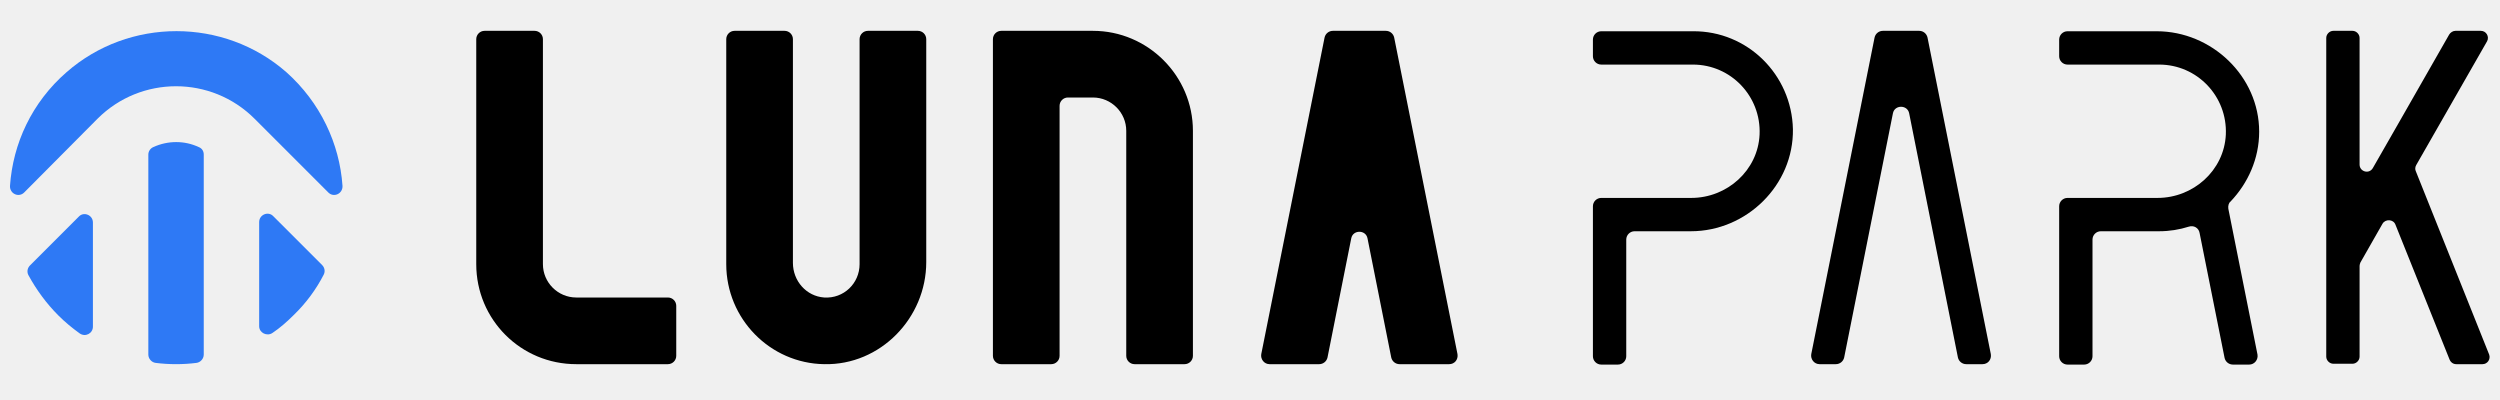
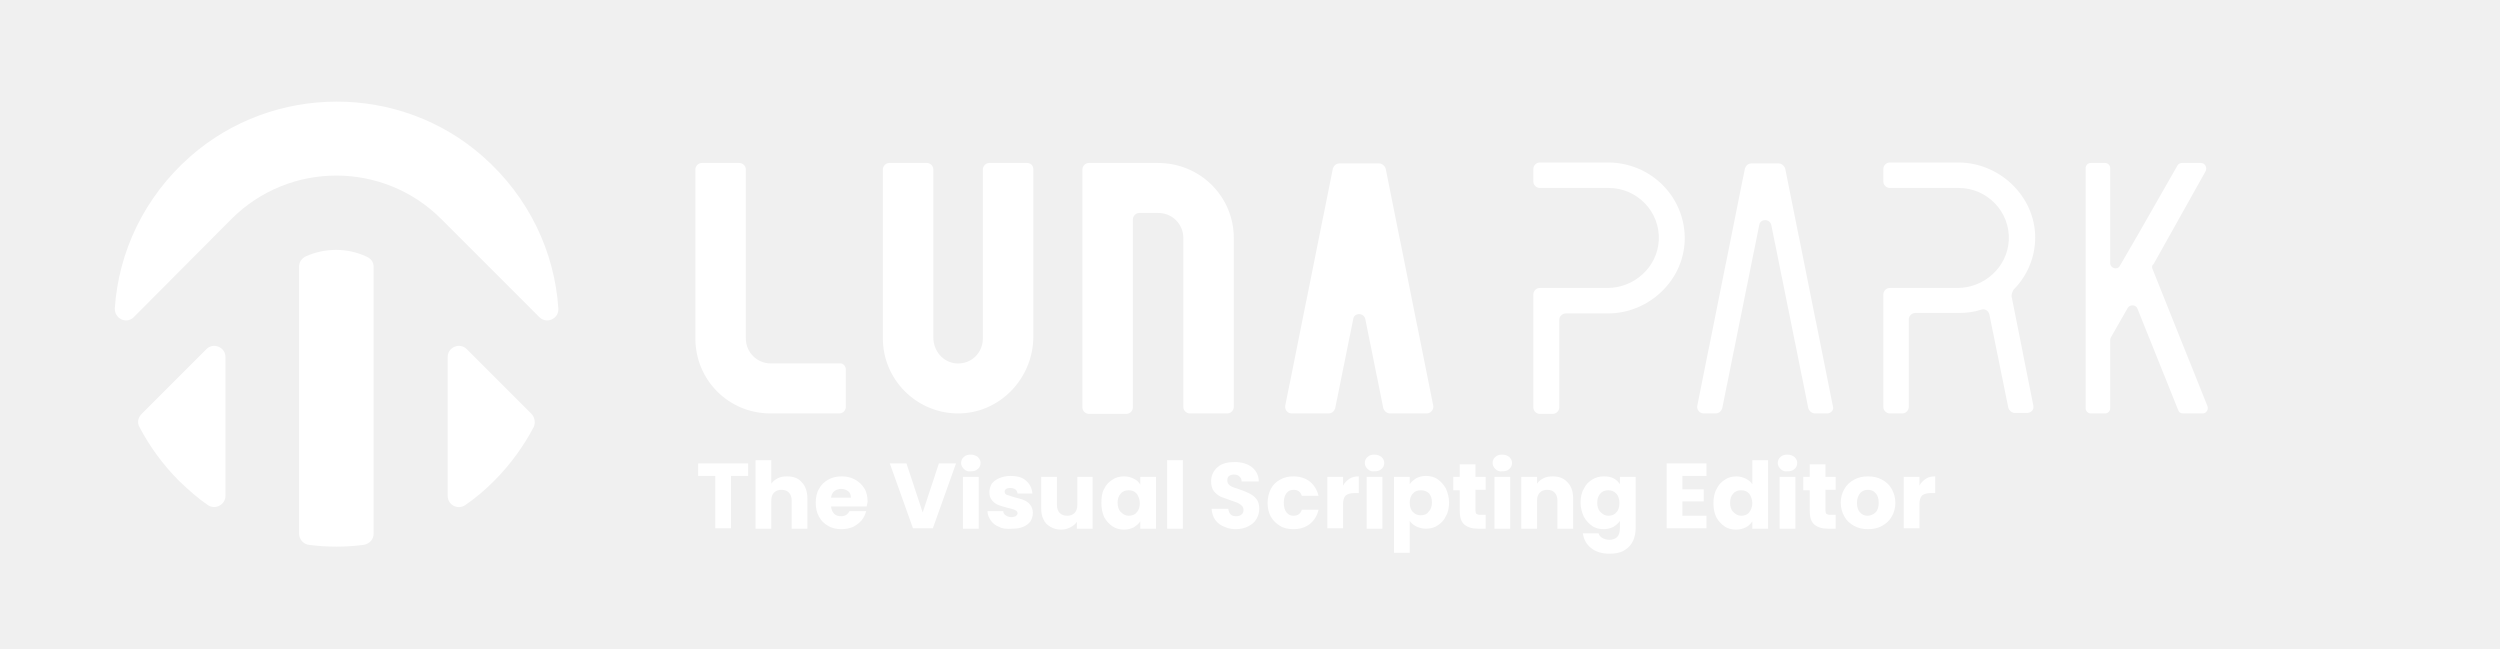
- <svg xmlns="http://www.w3.org/2000/svg" version="1.1" id="Calque_1" x="0px" y="0px" viewBox="0 0 600 96" style="enable-background:new 0 0 600 96;" xml:space="preserve">
+ <svg xmlns="http://www.w3.org/2000/svg" version="1.1" id="Calque_1" x="0px" y="0px" viewBox="0 0 540 140" style="enable-background:new 0 0 540 140;" xml:space="preserve">
  <style type="text/css">
- 	.st0{fill:#2E79F5;}
+ 	.st0{fill:#FFFFFF;}
+ 	.st1{enable-background:new    ;}
</style>
  <g>
-     <g>
-       <path d="M430.3,31c0.2,13.4-11.1,24.5-24.5,24.5h-13.5c-1.1,0-2,0.9-2,2v28c0,1.1-0.9,2-2,2h-4c-1.1,0-2-0.9-2-2v-36    c0-1.1,0.9-2,2-2h21.6c8.6,0,16-6.6,16.4-15.2c0.4-9.2-6.9-16.8-16-16.8h-22c-1.1,0-2-0.9-2-2v-4c0-1.1,0.9-2,2-2h22    C419.4,7.4,430,17.9,430.3,31z" />
-       <path d="M534.8,50.1l7,35c0.2,1.2-0.7,2.4-2,2.4h-3.9c-1,0-1.8-0.7-2-1.6l-6-30c-0.2-1.2-1.4-1.9-2.6-1.5    c-2.2,0.7-4.6,1.1-7.1,1.1h-14c-1.1,0-2,0.9-2,2v28c0,1.1-0.9,2-2,2h-4c-1.1,0-2-0.9-2-2v-36c0-1.1,0.9-2,2-2h21.6    c8.6,0,16-6.6,16.4-15.2c0.4-9.2-6.9-16.8-16-16.8h-22c-1.1,0-2-0.9-2-2v-4c0-1.1,0.9-2,2-2h21.4c13.2,0,24.6,10.8,24.6,24.1    c0,6.5-2.7,12.4-6.9,16.8C534.9,48.7,534.7,49.4,534.8,50.1z" />
-       <path d="M475.8,87.4h-3.9c-1,0-1.8-0.7-2-1.6l-11.7-58.6c-0.4-2.1-3.5-2.1-3.9,0l-11.7,58.6c-0.2,0.9-1,1.6-2,1.6h-3.9    c-1.3,0-2.2-1.2-2-2.4l15.2-76c0.2-0.9,1-1.6,2-1.6h8.7c1,0,1.8,0.7,2,1.6l15.2,76C478,86.3,477.1,87.4,475.8,87.4z" />
-       <path d="M579.8,41.1l17.6,44c0.4,1.1-0.4,2.3-1.6,2.3h-6.3c-0.7,0-1.3-0.4-1.6-1.1l-13-32.4c-0.5-1.3-2.4-1.4-3.1-0.2l-5.3,9.3    c-0.1,0.3-0.2,0.5-0.2,0.8v21.8c0,0.9-0.8,1.7-1.7,1.7H560c-0.9,0-1.7-0.8-1.7-1.7V9.1c0-0.9,0.8-1.7,1.7-1.7h4.6    c0.9,0,1.7,0.8,1.7,1.7v30.4c0,1.7,2.3,2.4,3.2,0.8l0,0l5.9-10.3l12.4-21.7c0.3-0.5,0.9-0.9,1.5-0.9h6.1c1.3,0,2.1,1.4,1.5,2.5    l-17,29.7C579.6,40.1,579.6,40.7,579.8,41.1z" />
-       <path d="M162.3,73.4v12c0,1.1-0.9,2-2,2h-22c-13.3,0-24-10.7-24-24v-54c0-1.1,0.9-2,2-2h12c1.1,0,2,0.9,2,2v54c0,4.4,3.6,8,8,8h22    C161.4,71.4,162.3,72.3,162.3,73.4z" />
-       <path d="M222.3,9.4v53.5c0,13.4-11,24.8-24.5,24.5c-13-0.2-23.5-10.9-23.5-24v-54c0-1.1,0.9-2,2-2h12c1.1,0,2,0.9,2,2v53.7    c0,4.3,3.2,8,7.5,8.3c4.7,0.3,8.5-3.4,8.5-8v-54c0-1.1,0.9-2,2-2h12C221.4,7.4,222.3,8.3,222.3,9.4z" />
-       <path d="M286.3,31.4v54c0,1.1-0.9,2-2,2h-12c-1.1,0-2-0.9-2-2v-54c0-4.4-3.6-8-8-8h-6c-1.1,0-2,0.9-2,2v60c0,1.1-0.9,2-2,2h-12    c-1.1,0-2-0.9-2-2v-76c0-1.1,0.9-2,2-2h22C275.5,7.4,286.3,18.2,286.3,31.4z" />
-       <path d="M347.8,87.4h-11.9c-1,0-1.8-0.7-2-1.6l-5.7-28.6c-0.4-2.1-3.5-2.1-3.9,0l-5.7,28.6c-0.2,0.9-1,1.6-2,1.6h-11.9    c-1.3,0-2.2-1.2-2-2.4l15.2-76c0.2-0.9,1-1.6,2-1.6h12.7c1,0,1.8,0.7,2,1.6l15.2,76C350,86.3,349.1,87.4,347.8,87.4z" />
-     </g>
+     <path class="st0" d="M120.6,66.6c0.2,2.2-2.5,3.5-4.1,1.9L95.3,47.3c-12.5-12.5-32.8-12.5-45.3,0L28.9,68.5   c-1.6,1.6-4.2,0.3-4.1-1.9c0.8-12.1,6.3-24,16.3-32.8c18-15.8,45.3-15.8,63.2,0C114.3,42.6,119.8,54.5,120.6,66.6z" />
+     <path class="st0" d="M48.7,77.1v30c0,1.9-2.2,3.1-3.8,2c-2.2-1.5-4.2-3.3-6.2-5.2c-3.5-3.5-6.4-7.5-8.6-11.7   c-0.5-0.9-0.3-2,0.5-2.8l14-14C46.1,73.9,48.7,75,48.7,77.1z" />
+     <path class="st0" d="M80.7,57.6v57.7c0,1.2-0.9,2.2-2.2,2.4c-3.9,0.5-7.8,0.5-11.7,0c-1.2-0.1-2.2-1.2-2.2-2.4V57.6   c0-1,0.6-1.8,1.4-2.2c4.2-1.9,9-1.9,13.1,0C80.1,55.8,80.7,56.6,80.7,57.6z" />
+     <path class="st0" d="M114.8,89.4c0.7,0.7,0.9,1.9,0.5,2.8c-2.2,4.2-5.1,8.2-8.6,11.7c-1.9,1.9-4,3.7-6.2,5.2c-1.6,1.1-3.8,0-3.8-2   v-30c0-2.1,2.6-3.2,4.1-1.7L114.8,89.4z" />
  </g>
  <g>
-     <path class="st0" d="M82.2,44.6c0.1,1.9-2.1,2.9-3.4,1.6L61.1,28.5c-10.4-10.4-27.3-10.4-37.7,0L5.8,46.2c-1.3,1.3-3.5,0.3-3.4-1.6   c0.7-10.1,5.2-20,13.6-27.3c15-13.1,37.7-13.1,52.7,0C76.9,24.6,81.5,34.5,82.2,44.6z" />
-     <path class="st0" d="M22.3,53.4v25c0,1.6-1.8,2.6-3.2,1.6c-1.8-1.3-3.5-2.7-5.1-4.3c-2.9-2.9-5.3-6.2-7.2-9.7   c-0.4-0.8-0.2-1.7,0.4-2.3L18.9,52C20.1,50.7,22.3,51.6,22.3,53.4z" />
-     <path class="st0" d="M48.9,37.1v48c0,1-0.8,1.9-1.8,2c-3.2,0.4-6.5,0.4-9.7,0c-1-0.1-1.8-1-1.8-2v-48c0-0.8,0.5-1.5,1.2-1.8   c3.5-1.6,7.5-1.6,10.9,0C48.5,35.6,48.9,36.3,48.9,37.1z" />
-     <path class="st0" d="M77.3,63.6c0.6,0.6,0.8,1.5,0.4,2.3c-1.8,3.5-4.2,6.8-7.2,9.7c-1.6,1.6-3.3,3.1-5.1,4.3   c-1.3,0.9-3.2,0-3.2-1.6v-25c0-1.8,2.2-2.7,3.4-1.4L77.3,63.6z" />
+     <path class="st0" d="M363.9,51.1c0.2,9.1-7.5,16.6-16.6,16.6h-9.1c-0.7,0-1.4,0.6-1.4,1.4V88c0,0.7-0.6,1.4-1.4,1.4h-2.8   c-0.7,0-1.4-0.6-1.4-1.4V63.6c0-0.7,0.6-1.4,1.4-1.4h14.6c5.8,0,10.8-4.5,11.1-10.3c0.3-6.2-4.7-11.3-10.8-11.3h-14.9   c-0.7,0-1.4-0.6-1.4-1.4v-2.7c0-0.7,0.6-1.4,1.4-1.4h14.9C356.5,35.2,363.7,42.3,363.9,51.1z" />
+     <path class="st0" d="M434.5,64l4.7,23.6c0.2,0.9-0.5,1.6-1.4,1.6h-2.6c-0.6,0-1.2-0.5-1.4-1.1l-4.1-20.2c-0.2-0.8-1-1.3-1.8-1   c-1.5,0.5-3.1,0.7-4.8,0.7h-9.4c-0.7,0-1.4,0.6-1.4,1.4v18.9c0,0.7-0.6,1.4-1.4,1.4h-2.7c-0.7,0-1.4-0.6-1.4-1.4V63.6   c0-0.7,0.6-1.4,1.4-1.4h14.6c5.8,0,10.8-4.5,11.1-10.3c0.3-6.2-4.7-11.3-10.8-11.3h-14.9c-0.7,0-1.4-0.6-1.4-1.4v-2.7   c0-0.7,0.6-1.4,1.4-1.4H423c8.9,0,16.6,7.3,16.6,16.2c0,4.4-1.8,8.4-4.7,11.3C434.6,63.2,434.5,63.6,434.5,64z" />
+     <path class="st0" d="M394.7,89.3H392c-0.6,0-1.2-0.5-1.4-1.1l-8-39.6c-0.3-1.4-2.4-1.4-2.6,0l-8,39.6c-0.2,0.6-0.7,1.1-1.4,1.1H368   c-0.9,0-1.5-0.8-1.4-1.6l10.3-51.3c0.2-0.6,0.7-1.1,1.4-1.1h5.9c0.6,0,1.2,0.5,1.4,1.1l10.3,51.3C396.2,88.5,395.5,89.3,394.7,89.3   z" />
+     <path class="st0" d="M464.9,58l11.9,29.7c0.3,0.7-0.2,1.6-1,1.6h-4.3c-0.5,0-0.9-0.3-1-0.7l-8.8-21.9c-0.3-0.9-1.6-1-2.1-0.2   l-3.6,6.3c-0.1,0.2-0.2,0.4-0.2,0.6v14.8c0,0.6-0.5,1.1-1.1,1.1h-3.1c-0.6,0-1.1-0.5-1.1-1.1V36.3c0-0.6,0.5-1.1,1.1-1.1h3.1   c0.6,0,1.1,0.5,1.1,1.1v20.5c0,1.2,1.6,1.6,2.1,0.6l0,0l4-6.9l8.4-14.7c0.2-0.4,0.6-0.6,1-0.6h4.1c0.9,0,1.4,1,1,1.8l-11.2,20   C464.8,57.3,464.8,57.7,464.9,58z" />
+     <path class="st0" d="M182.7,79.8v8.1c0,0.7-0.6,1.4-1.4,1.4h-14.9c-9,0-16.2-7.2-16.2-16.2V36.6c0-0.7,0.6-1.4,1.4-1.4h8.1   c0.7,0,1.4,0.6,1.4,1.4v36.5c0,3,2.4,5.4,5.4,5.4h14.9C182.1,78.4,182.7,79.1,182.7,79.8z" />
+     <path class="st0" d="M223.2,36.6v36.1c0,9.1-7.4,16.8-16.6,16.6c-8.8-0.2-15.9-7.4-15.9-16.2V36.6c0-0.7,0.6-1.4,1.4-1.4h8.1   c0.7,0,1.4,0.6,1.4,1.4v36.3c0,2.9,2.1,5.4,5,5.6c3.2,0.2,5.7-2.3,5.7-5.4V36.6c0-0.7,0.6-1.4,1.4-1.4h8.1   C222.7,35.2,223.2,35.8,223.2,36.6z" />
+     <path class="st0" d="M266.5,51.4v36.5c0,0.7-0.6,1.4-1.4,1.4H257c-0.7,0-1.4-0.6-1.4-1.4V51.4c0-3-2.4-5.4-5.4-5.4h-4.1   c-0.7,0-1.4,0.6-1.4,1.4V88c0,0.7-0.6,1.4-1.4,1.4h-8.1c-0.7,0-1.4-0.6-1.4-1.4V36.6c0-0.7,0.6-1.4,1.4-1.4h14.9   C259.3,35.2,266.5,42.5,266.5,51.4z" />
+     <path class="st0" d="M308.2,89.3h-8c-0.6,0-1.2-0.5-1.4-1.1l-3.9-19.3c-0.3-1.4-2.4-1.4-2.6,0l-3.9,19.3c-0.2,0.6-0.7,1.1-1.4,1.1   h-8c-0.9,0-1.5-0.8-1.4-1.6l10.3-51.3c0.2-0.6,0.7-1.1,1.4-1.1h8.6c0.6,0,1.2,0.5,1.4,1.1l10.3,51.3   C309.7,88.5,309,89.3,308.2,89.3z" />
+   </g>
+   <g class="st1">
+     <path class="st0" d="M161.6,100.1v2.7h-3.7v11.3h-3.4v-11.3h-3.7v-2.7H161.6z" />
+     <path class="st0" d="M173.2,104.2c0.8,0.8,1.2,2,1.2,3.5v6.5H171v-6.1c0-0.7-0.2-1.3-0.6-1.7s-0.9-0.6-1.6-0.6s-1.2,0.2-1.6,0.6   c-0.4,0.4-0.6,1-0.6,1.7v6.1h-3.4V99.4h3.4v5.1c0.3-0.5,0.8-0.9,1.4-1.2s1.3-0.4,2-0.4C171.4,102.9,172.5,103.3,173.2,104.2z" />
+     <path class="st0" d="M187.2,109.4h-7.7c0.1,0.7,0.3,1.2,0.7,1.6c0.4,0.4,0.9,0.5,1.5,0.5c0.9,0,1.4-0.4,1.8-1.1h3.6   c-0.2,0.7-0.5,1.4-1,2c-0.5,0.6-1.1,1-1.8,1.4c-0.7,0.3-1.6,0.5-2.5,0.5c-1.1,0-2.1-0.2-2.9-0.7c-0.9-0.5-1.5-1.1-2-2   c-0.5-0.9-0.7-1.9-0.7-3s0.2-2.2,0.7-3c0.5-0.9,1.1-1.5,2-2c0.9-0.5,1.8-0.7,2.9-0.7c1.1,0,2,0.2,2.9,0.7s1.5,1.1,2,1.9   s0.7,1.8,0.7,2.9C187.3,108.7,187.3,109.1,187.2,109.4z M183.8,107.5c0-0.6-0.2-1.1-0.6-1.4c-0.4-0.3-0.9-0.5-1.5-0.5   c-0.6,0-1.1,0.2-1.5,0.5c-0.4,0.3-0.6,0.8-0.7,1.4H183.8z" />
+     <path class="st0" d="M206.5,100.1l-5,14h-4.3l-5-14h3.6l3.5,10.6l3.5-10.6H206.5z" />
+     <path class="st0" d="M208.2,101.3c-0.4-0.4-0.6-0.8-0.6-1.3c0-0.5,0.2-1,0.6-1.3c0.4-0.4,0.9-0.5,1.5-0.5c0.6,0,1.1,0.2,1.5,0.5   c0.4,0.4,0.6,0.8,0.6,1.3c0,0.5-0.2,1-0.6,1.3c-0.4,0.4-0.9,0.5-1.5,0.5C209.1,101.9,208.6,101.7,208.2,101.3z M211.4,103v11.2   h-3.4V103H211.4z" />
+     <path class="st0" d="M215.8,113.8c-0.8-0.3-1.4-0.8-1.8-1.4s-0.7-1.2-0.7-2h3.4c0,0.4,0.2,0.7,0.5,0.9c0.3,0.2,0.7,0.4,1.2,0.4   c0.4,0,0.8-0.1,1-0.2c0.2-0.2,0.4-0.4,0.4-0.6c0-0.3-0.2-0.6-0.5-0.7c-0.3-0.2-0.9-0.3-1.6-0.5c-0.8-0.2-1.5-0.4-2-0.6   c-0.5-0.2-1-0.5-1.4-1s-0.6-1-0.6-1.8c0-0.6,0.2-1.2,0.5-1.8c0.4-0.5,0.9-0.9,1.6-1.2c0.7-0.3,1.5-0.5,2.5-0.5c1.4,0,2.5,0.3,3.3,1   c0.8,0.7,1.3,1.6,1.4,2.8h-3.2c-0.1-0.4-0.2-0.7-0.5-0.9c-0.3-0.2-0.7-0.3-1.1-0.3c-0.4,0-0.7,0.1-0.9,0.2   c-0.2,0.2-0.3,0.4-0.3,0.6c0,0.3,0.2,0.6,0.5,0.7s0.9,0.3,1.6,0.5c0.8,0.2,1.5,0.4,2,0.6s1,0.5,1.4,1c0.4,0.5,0.6,1.1,0.6,1.8   c0,0.7-0.2,1.2-0.5,1.8c-0.4,0.5-0.9,0.9-1.6,1.2c-0.7,0.3-1.5,0.4-2.4,0.4C217.4,114.3,216.5,114.2,215.8,113.8z" />
+     <path class="st0" d="M236,103v11.2h-3.4v-1.5c-0.3,0.5-0.8,0.9-1.4,1.2c-0.6,0.3-1.2,0.5-2,0.5c-0.9,0-1.6-0.2-2.3-0.6   c-0.7-0.4-1.2-0.9-1.5-1.6c-0.4-0.7-0.5-1.6-0.5-2.5V103h3.4v6.1c0,0.7,0.2,1.3,0.6,1.7c0.4,0.4,0.9,0.6,1.6,0.6   c0.7,0,1.2-0.2,1.6-0.6c0.4-0.4,0.6-1,0.6-1.7V103H236z" />
+     <path class="st0" d="M238.5,105.6c0.4-0.9,1-1.5,1.8-2c0.7-0.5,1.6-0.7,2.5-0.7c0.8,0,1.5,0.2,2.1,0.5s1.1,0.7,1.4,1.3V103h3.4   v11.2h-3.4v-1.6c-0.3,0.5-0.8,0.9-1.4,1.3c-0.6,0.3-1.3,0.5-2.1,0.5c-0.9,0-1.7-0.2-2.5-0.7c-0.7-0.5-1.3-1.1-1.8-2   c-0.4-0.9-0.6-1.9-0.6-3S238,106.4,238.5,105.6z M245.5,106.6c-0.5-0.5-1-0.7-1.7-0.7s-1.3,0.2-1.7,0.7c-0.5,0.5-0.7,1.2-0.7,2   s0.2,1.5,0.7,2c0.5,0.5,1,0.8,1.7,0.8s1.3-0.2,1.7-0.7c0.5-0.5,0.7-1.2,0.7-2S245.9,107.1,245.5,106.6z" />
+     <path class="st0" d="M255.5,99.4v14.8h-3.4V99.4H255.5z" />
+     <path class="st0" d="M264.5,113.8c-0.8-0.3-1.5-0.8-2-1.5s-0.7-1.4-0.8-2.4h3.6c0.1,0.5,0.2,0.9,0.5,1.2c0.3,0.3,0.7,0.4,1.2,0.4   c0.5,0,0.9-0.1,1.2-0.4c0.3-0.2,0.4-0.6,0.4-1c0-0.3-0.1-0.6-0.4-0.9c-0.2-0.2-0.5-0.4-0.9-0.6c-0.3-0.1-0.8-0.3-1.4-0.5   c-0.9-0.3-1.6-0.6-2.2-0.8c-0.6-0.3-1.1-0.7-1.5-1.2c-0.4-0.5-0.6-1.3-0.6-2.1c0-1.3,0.5-2.3,1.4-3.1s2.2-1.1,3.7-1.1   c1.5,0,2.8,0.4,3.7,1.1c0.9,0.7,1.5,1.8,1.5,3.1h-3.7c0-0.5-0.2-0.8-0.5-1.1c-0.3-0.3-0.7-0.4-1.2-0.4c-0.4,0-0.7,0.1-1,0.3   s-0.4,0.5-0.4,1c0,0.5,0.2,0.8,0.6,1.1c0.4,0.3,1.1,0.5,2,0.8c0.9,0.3,1.6,0.6,2.2,0.9c0.6,0.3,1.1,0.7,1.5,1.2s0.6,1.2,0.6,2.1   c0,0.8-0.2,1.5-0.6,2.2s-1,1.2-1.8,1.6c-0.8,0.4-1.7,0.6-2.7,0.6C266.3,114.3,265.3,114.2,264.5,113.8z" />
+     <path class="st0" d="M274.5,105.6c0.5-0.9,1.1-1.5,2-2s1.8-0.7,2.9-0.7c1.4,0,2.6,0.4,3.5,1.1c0.9,0.7,1.6,1.8,1.9,3.1h-3.6   c-0.3-0.9-0.9-1.3-1.8-1.3c-0.6,0-1.1,0.2-1.5,0.7c-0.4,0.5-0.6,1.2-0.6,2.1c0,0.9,0.2,1.6,0.6,2.1c0.4,0.5,0.9,0.7,1.5,0.7   c0.9,0,1.5-0.4,1.8-1.3h3.6c-0.3,1.3-0.9,2.3-1.9,3.1c-0.9,0.7-2.1,1.1-3.5,1.1c-1.1,0-2.1-0.2-2.9-0.7s-1.5-1.1-2-2   c-0.5-0.9-0.7-1.9-0.7-3S274.1,106.4,274.5,105.6z" />
+     <path class="st0" d="M291.5,103.4c0.6-0.4,1.3-0.5,2-0.5v3.6h-0.9c-0.9,0-1.5,0.2-1.9,0.5c-0.4,0.4-0.6,1-0.6,1.9v5.2h-3.4V103h3.4   v1.9C290.4,104.3,290.9,103.8,291.5,103.4z" />
+     <path class="st0" d="M295.4,101.3c-0.4-0.4-0.6-0.8-0.6-1.3c0-0.5,0.2-1,0.6-1.3c0.4-0.4,0.9-0.5,1.5-0.5c0.6,0,1.1,0.2,1.5,0.5   c0.4,0.4,0.6,0.8,0.6,1.3c0,0.5-0.2,1-0.6,1.3c-0.4,0.4-0.9,0.5-1.5,0.5C296.3,101.9,295.8,101.7,295.4,101.3z M298.6,103v11.2   h-3.4V103H298.6z" />
+     <path class="st0" d="M305.9,103.3c0.6-0.3,1.3-0.5,2.1-0.5c0.9,0,1.8,0.2,2.5,0.7c0.7,0.5,1.3,1.1,1.8,2c0.4,0.9,0.7,1.9,0.7,3   s-0.2,2.2-0.7,3c-0.4,0.9-1,1.5-1.8,2c-0.7,0.5-1.6,0.7-2.5,0.7c-0.8,0-1.5-0.2-2.1-0.5c-0.6-0.3-1.1-0.7-1.4-1.2v6.9h-3.4V103h3.4   v1.6C304.8,104.1,305.3,103.7,305.9,103.3z M308.7,106.6c-0.5-0.5-1.1-0.7-1.8-0.7c-0.7,0-1.3,0.2-1.7,0.7c-0.5,0.5-0.7,1.2-0.7,2   s0.2,1.5,0.7,2c0.5,0.5,1,0.7,1.7,0.7s1.3-0.2,1.7-0.8c0.5-0.5,0.7-1.2,0.7-2S309.1,107.1,308.7,106.6z" />
+     <path class="st0" d="M320.9,111.3v2.9h-1.7c-1.2,0-2.2-0.3-2.9-0.9c-0.7-0.6-1-1.6-1-3v-4.4h-1.4V103h1.4v-2.7h3.4v2.7h2.2v2.8   h-2.2v4.5c0,0.3,0.1,0.6,0.2,0.7c0.2,0.1,0.4,0.2,0.8,0.2H320.9z" />
+     <path class="st0" d="M323,101.3c-0.4-0.4-0.6-0.8-0.6-1.3c0-0.5,0.2-1,0.6-1.3c0.4-0.4,0.9-0.5,1.5-0.5c0.6,0,1.1,0.2,1.5,0.5   c0.4,0.4,0.6,0.8,0.6,1.3c0,0.5-0.2,1-0.6,1.3c-0.4,0.4-0.9,0.5-1.5,0.5C323.9,101.9,323.4,101.7,323,101.3z M326.2,103v11.2h-3.4   V103H326.2z" />
+     <path class="st0" d="M338.6,104.2c0.8,0.8,1.2,2,1.2,3.5v6.5h-3.4v-6.1c0-0.7-0.2-1.3-0.6-1.7s-0.9-0.6-1.6-0.6s-1.2,0.2-1.6,0.6   s-0.6,1-0.6,1.7v6.1h-3.4V103h3.4v1.5c0.3-0.5,0.8-0.9,1.4-1.2c0.6-0.3,1.2-0.4,2-0.4C336.8,102.9,337.8,103.3,338.6,104.2z" />
+     <path class="st0" d="M348.5,103.3c0.6,0.3,1,0.7,1.4,1.3V103h3.4v11.1c0,1-0.2,2-0.6,2.8c-0.4,0.8-1,1.5-1.9,2   c-0.8,0.5-1.9,0.7-3.1,0.7c-1.7,0-3-0.4-4-1.2c-1-0.8-1.6-1.8-1.8-3.2h3.4c0.1,0.4,0.4,0.8,0.8,1c0.4,0.2,0.9,0.4,1.5,0.4   c0.7,0,1.3-0.2,1.7-0.6c0.4-0.4,0.6-1.1,0.6-1.9v-1.6c-0.3,0.5-0.8,0.9-1.4,1.3c-0.6,0.3-1.3,0.5-2.1,0.5c-0.9,0-1.8-0.2-2.5-0.7   s-1.3-1.1-1.8-2c-0.4-0.9-0.7-1.9-0.7-3s0.2-2.2,0.7-3c0.4-0.9,1-1.5,1.8-2s1.6-0.7,2.5-0.7C347.2,102.9,347.9,103,348.5,103.3z    M349.1,106.6c-0.5-0.5-1-0.7-1.7-0.7c-0.7,0-1.3,0.2-1.7,0.7c-0.5,0.5-0.7,1.2-0.7,2s0.2,1.5,0.7,2c0.5,0.5,1,0.8,1.7,0.8   c0.7,0,1.3-0.2,1.7-0.7c0.5-0.5,0.7-1.2,0.7-2S349.6,107.1,349.1,106.6z" />
+     <path class="st0" d="M363.4,102.9v2.8h4.6v2.6h-4.6v3.1h5.2v2.7H360v-14h8.6v2.7H363.4z" />
+     <path class="st0" d="M370.8,105.6c0.4-0.9,1-1.5,1.8-2c0.7-0.5,1.6-0.7,2.5-0.7c0.7,0,1.4,0.2,2,0.5c0.6,0.3,1.1,0.7,1.4,1.2v-5.2   h3.4v14.8h-3.4v-1.6c-0.3,0.5-0.8,1-1.4,1.3c-0.6,0.3-1.3,0.5-2.1,0.5c-0.9,0-1.8-0.2-2.5-0.7c-0.7-0.5-1.3-1.1-1.8-2   c-0.4-0.9-0.6-1.9-0.6-3S370.3,106.4,370.8,105.6z M377.8,106.6c-0.5-0.5-1-0.7-1.7-0.7c-0.7,0-1.3,0.2-1.7,0.7   c-0.5,0.5-0.7,1.2-0.7,2s0.2,1.5,0.7,2s1,0.8,1.7,0.8c0.7,0,1.3-0.2,1.7-0.7s0.7-1.2,0.7-2S378.2,107.1,377.8,106.6z" />
+     <path class="st0" d="M384.6,101.3c-0.4-0.4-0.6-0.8-0.6-1.3c0-0.5,0.2-1,0.6-1.3c0.4-0.4,0.9-0.5,1.5-0.5c0.6,0,1.1,0.2,1.5,0.5   c0.4,0.4,0.6,0.8,0.6,1.3c0,0.5-0.2,1-0.6,1.3c-0.4,0.4-0.9,0.5-1.5,0.5C385.5,101.9,385,101.7,384.6,101.3z M387.8,103v11.2h-3.4   V103H387.8z" />
+     <path class="st0" d="M396.5,111.3v2.9h-1.7c-1.2,0-2.2-0.3-2.9-0.9c-0.7-0.6-1-1.6-1-3v-4.4h-1.4V103h1.4v-2.7h3.4v2.7h2.2v2.8   h-2.2v4.5c0,0.3,0.1,0.6,0.2,0.7c0.2,0.1,0.4,0.2,0.8,0.2H396.5z" />
+     <path class="st0" d="M400.5,113.6c-0.9-0.5-1.6-1.1-2.1-2c-0.5-0.9-0.8-1.9-0.8-3c0-1.1,0.3-2.2,0.8-3c0.5-0.9,1.2-1.5,2.1-2   s1.9-0.7,3-0.7c1.1,0,2.1,0.2,3,0.7s1.6,1.1,2.1,2c0.5,0.9,0.8,1.9,0.8,3s-0.3,2.2-0.8,3c-0.5,0.9-1.2,1.5-2.1,2s-1.9,0.7-3,0.7   C402.4,114.3,401.4,114.1,400.5,113.6z M405.1,110.7c0.5-0.5,0.7-1.2,0.7-2.1c0-0.9-0.2-1.6-0.7-2.1c-0.4-0.5-1-0.7-1.6-0.7   c-0.7,0-1.2,0.2-1.7,0.7c-0.4,0.5-0.7,1.2-0.7,2.1c0,0.9,0.2,1.6,0.7,2.1c0.4,0.5,1,0.7,1.6,0.7S404.7,111.1,405.1,110.7z" />
+     <path class="st0" d="M416,103.4c0.6-0.4,1.3-0.5,2-0.5v3.6h-0.9c-0.9,0-1.5,0.2-1.9,0.5c-0.4,0.4-0.6,1-0.6,1.9v5.2h-3.4V103h3.4   v1.9C414.9,104.3,415.4,103.8,416,103.4z" />
  </g>
</svg>
